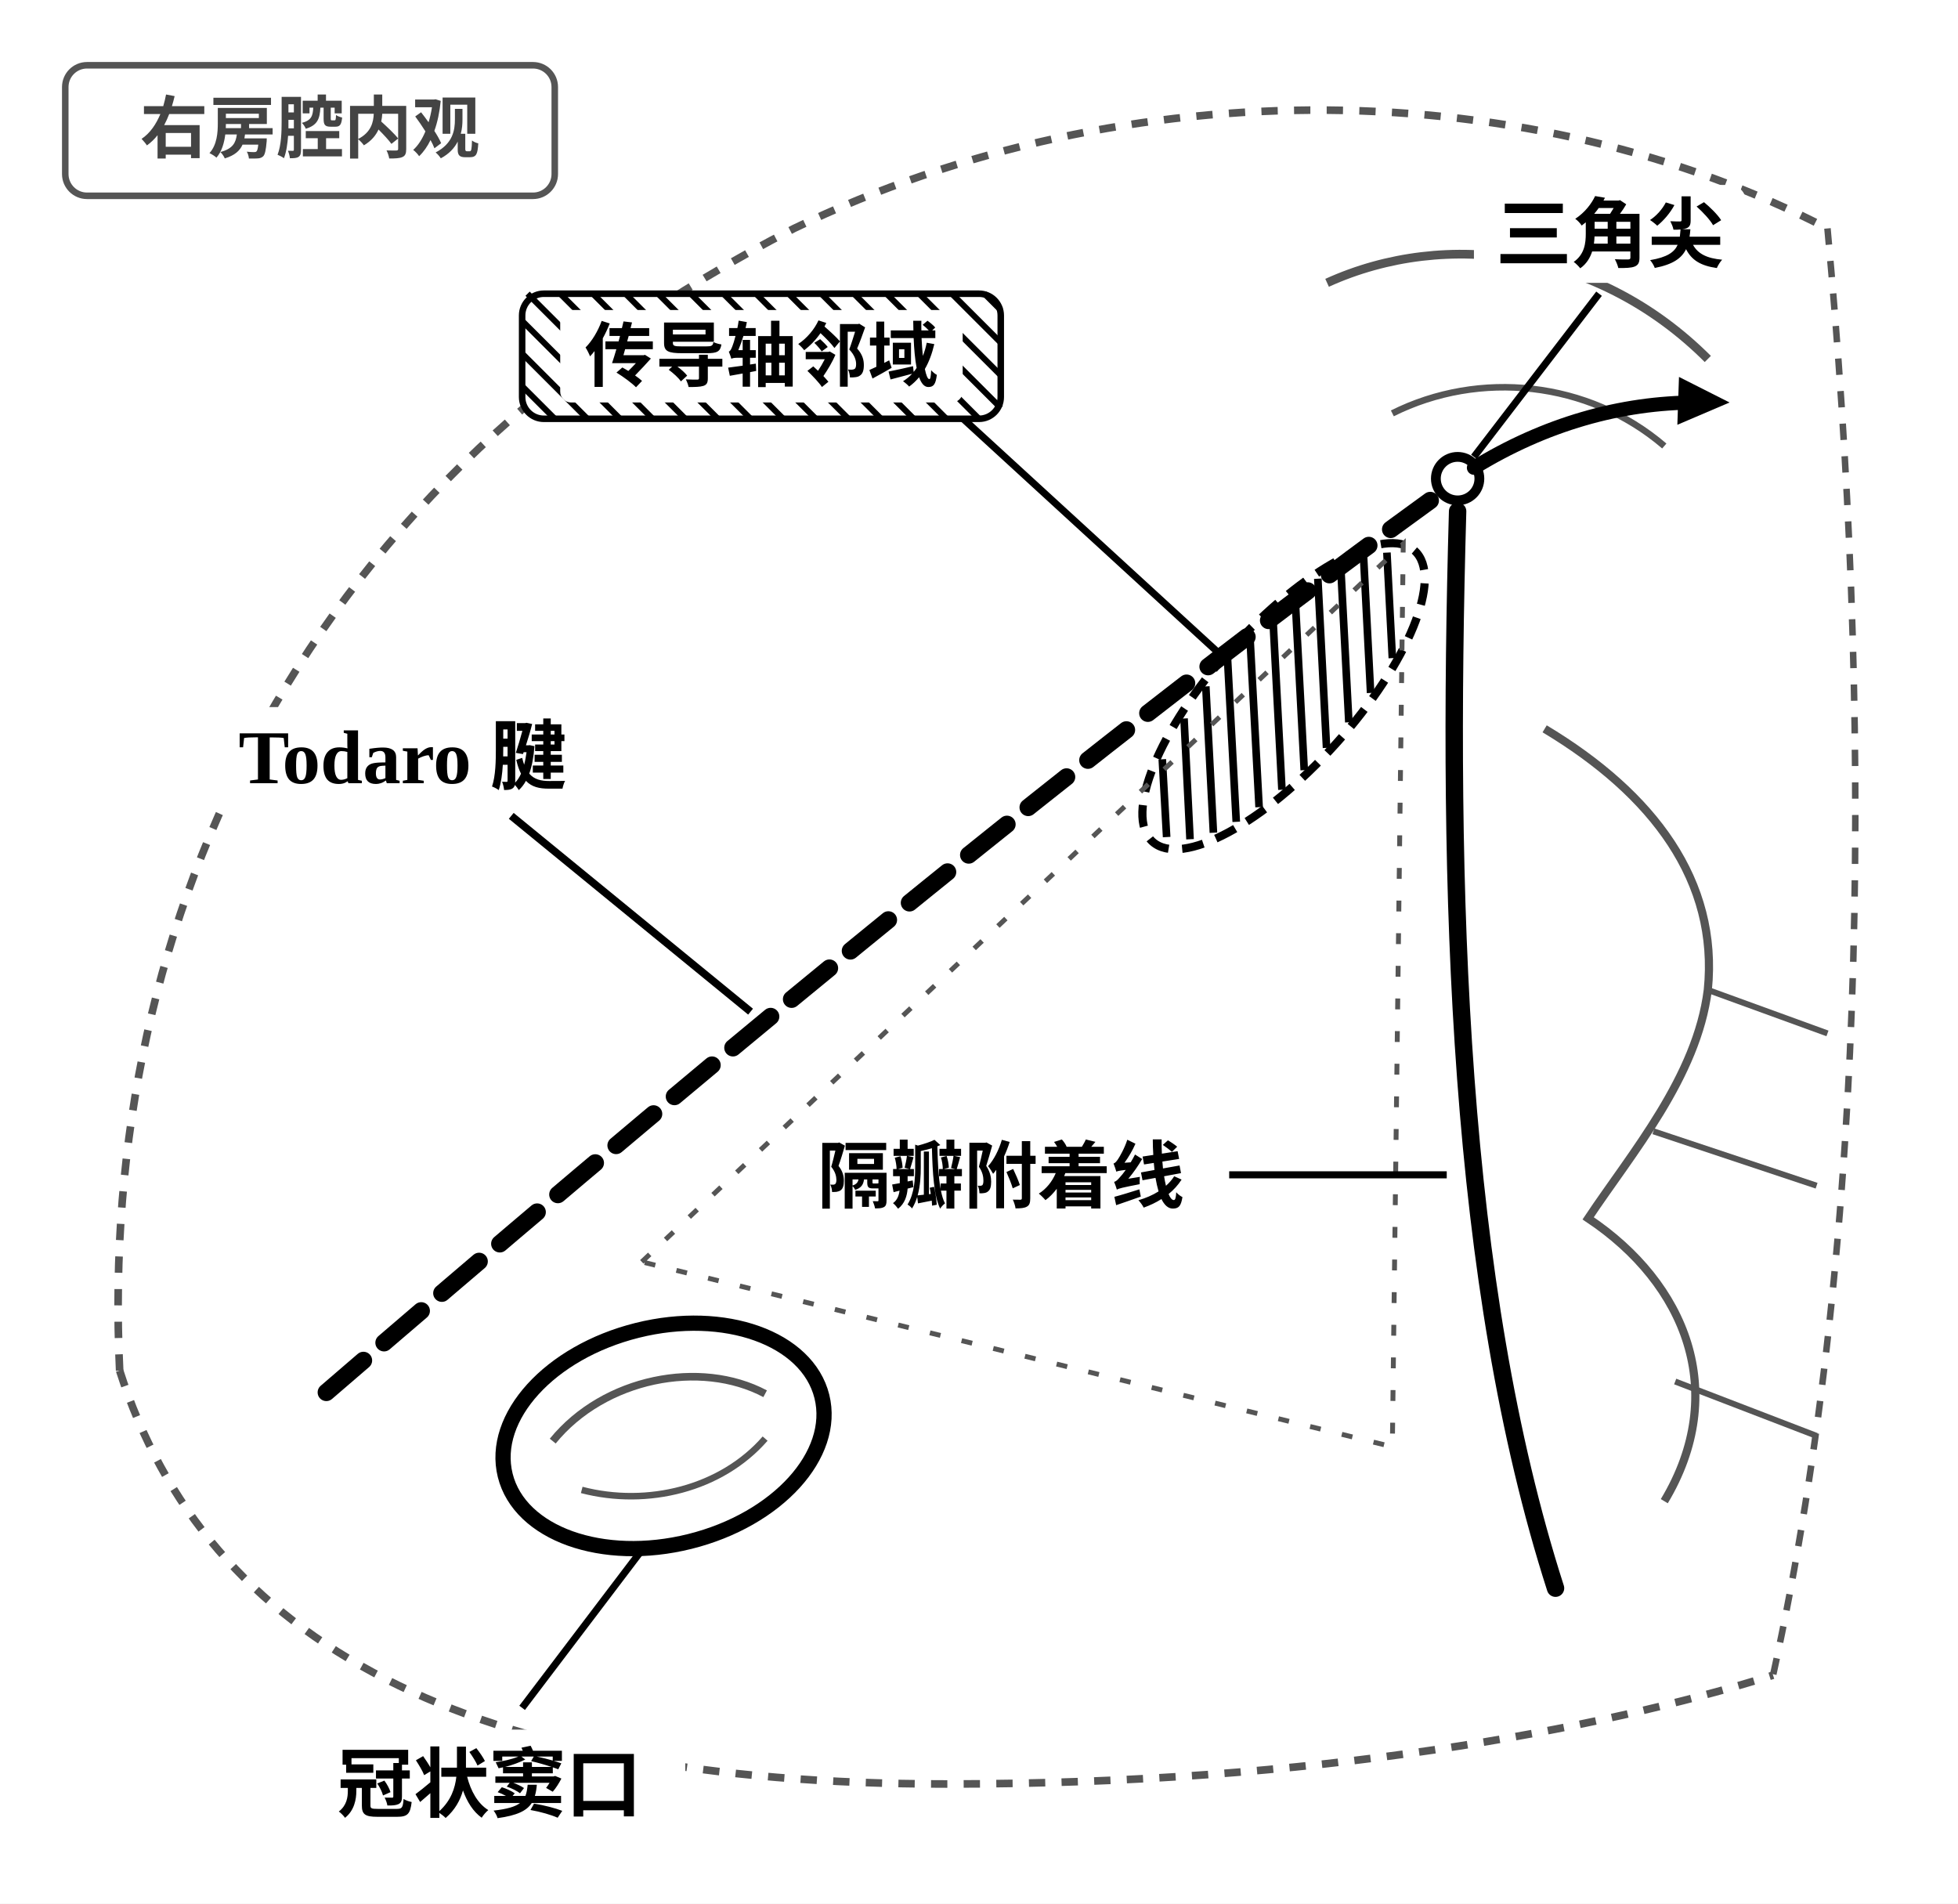
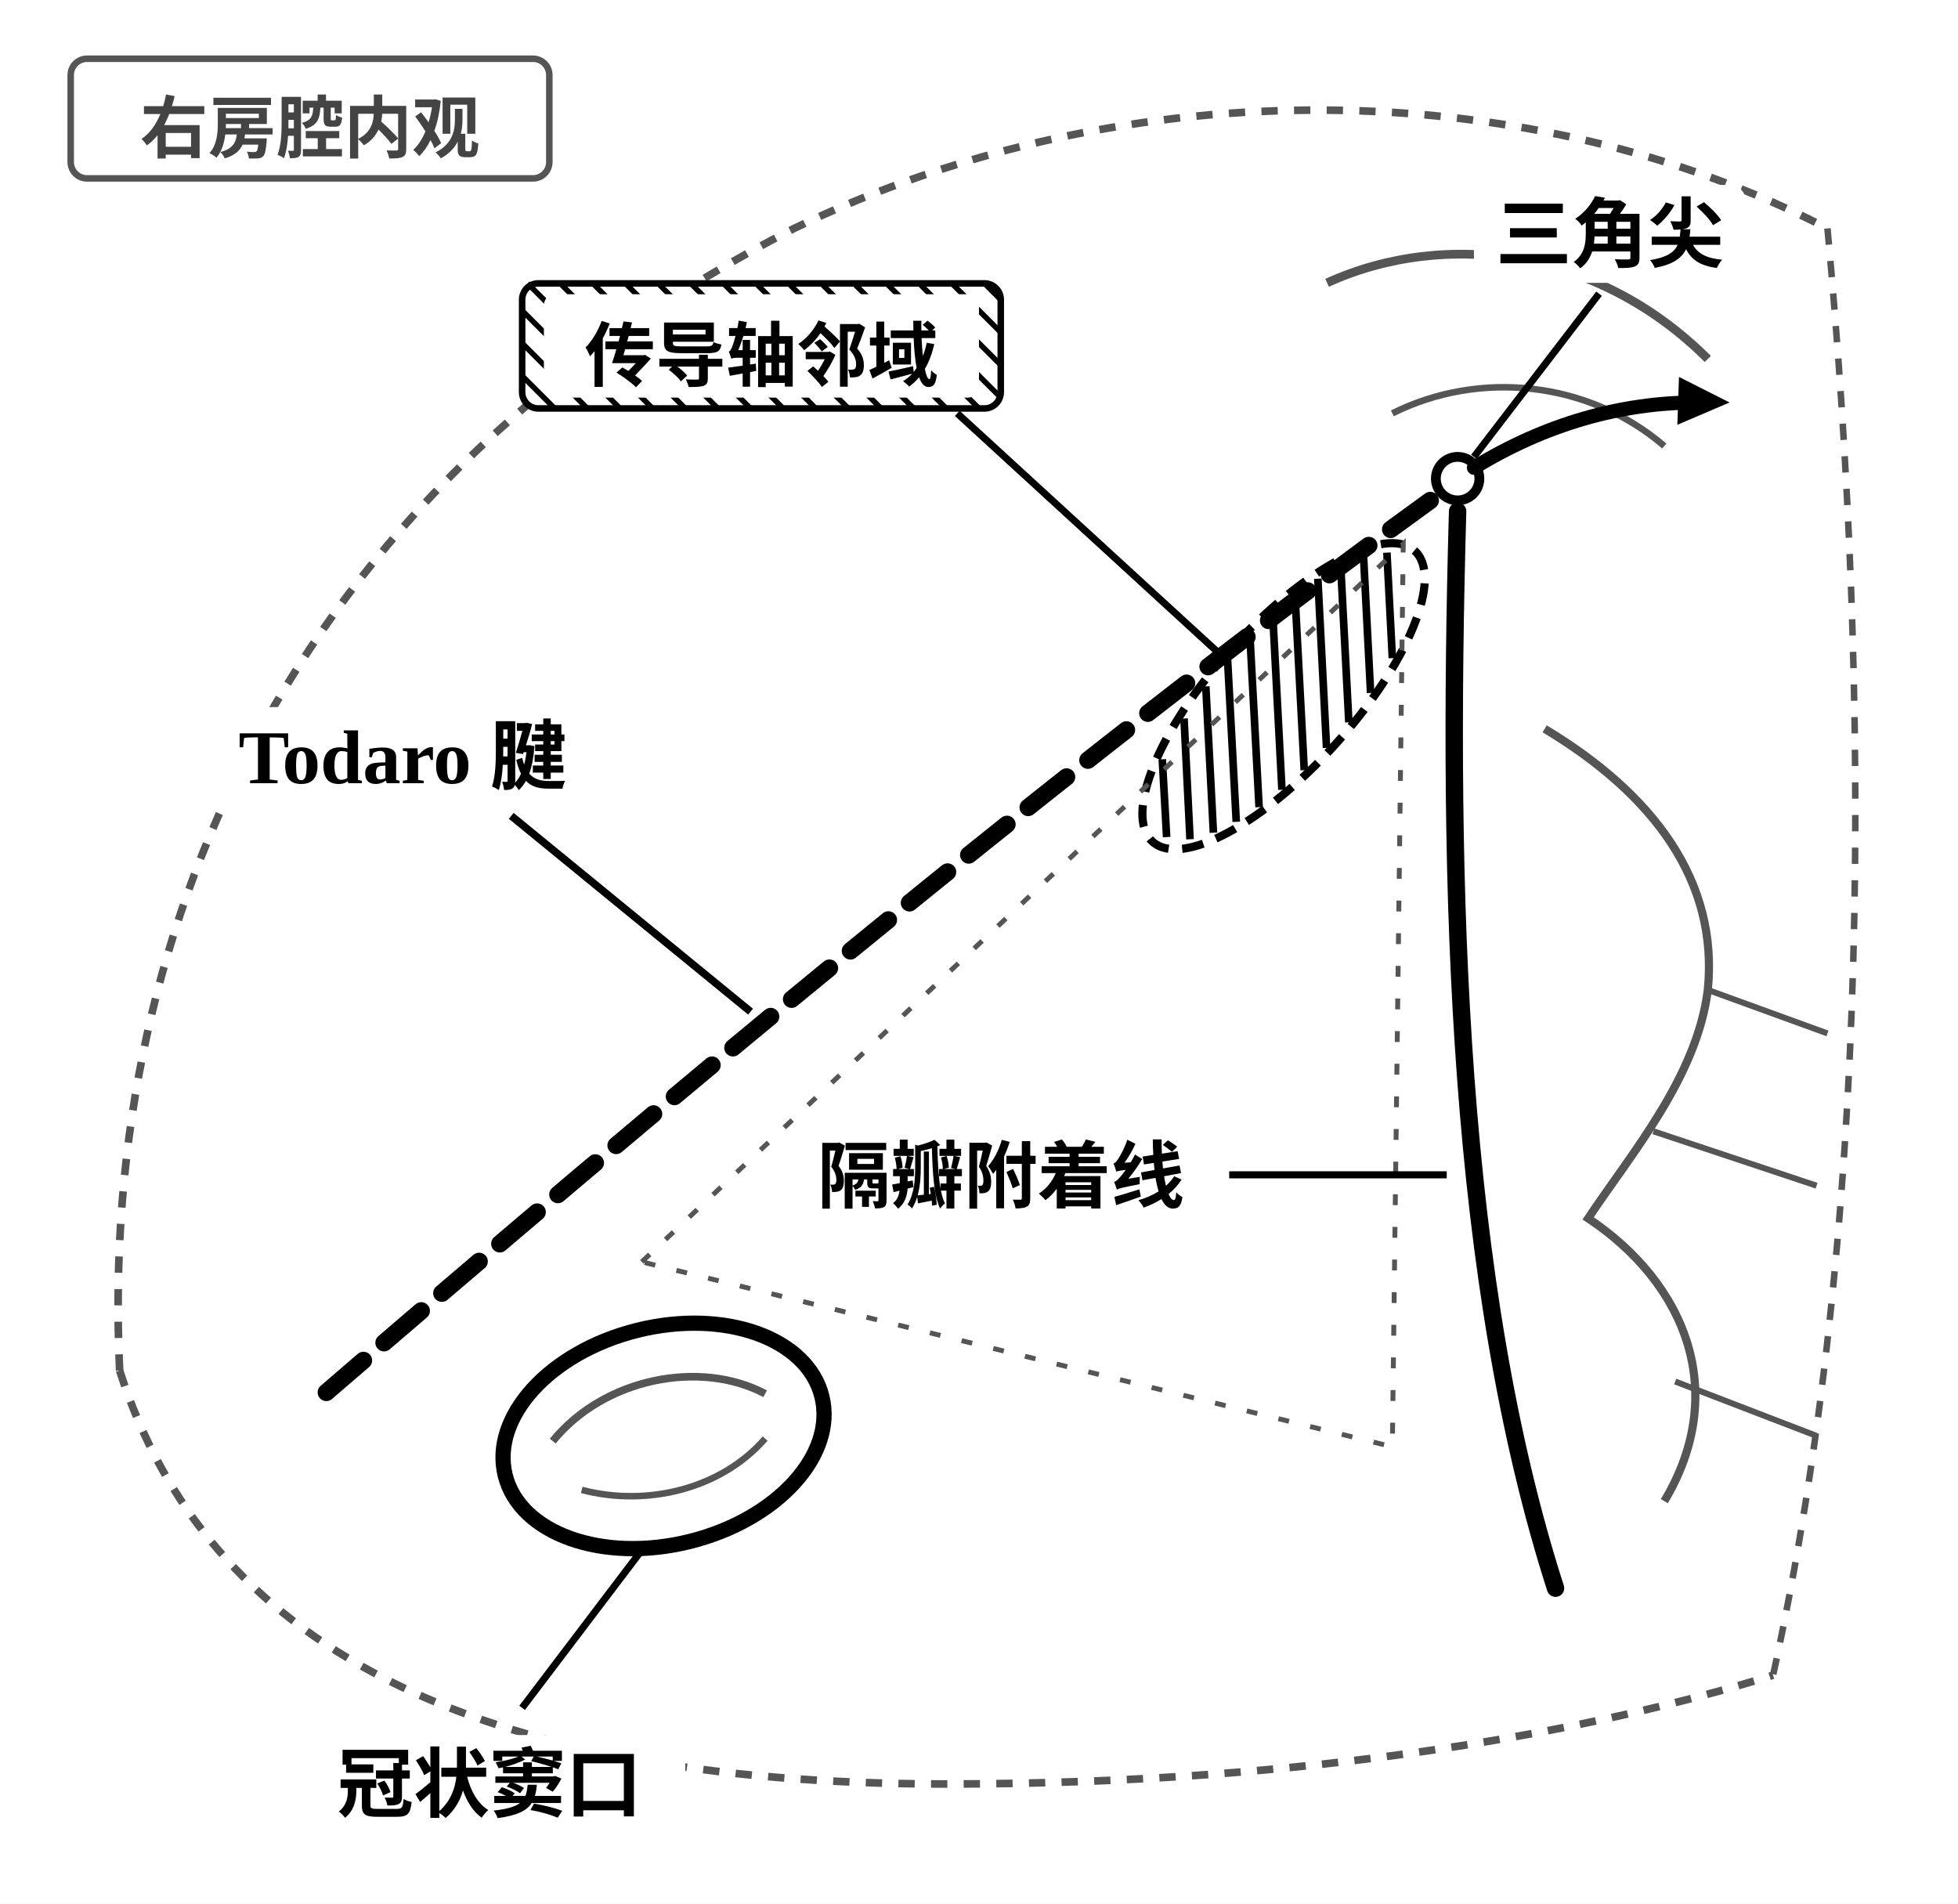
<svg xmlns="http://www.w3.org/2000/svg" class="ep-svg ep-svg--square" viewBox="0 0 360 350" role="img" aria-label="Koch三角右房腔内观解剖简笔画">
  <rect x="0" y="0" width="360" height="350" fill="#ffffff" />
  <path d="M 22 252 C 18 168, 56 88, 146 42 C 208 12, 282 14, 336 42" fill="none" class="ep-muted-stroke" stroke="#555555" stroke-width="1.4" stroke-dasharray="3,3" />
  <path d="M 336 42 C 344 128, 344 226, 326 308" fill="none" class="ep-muted-stroke" stroke="#555555" stroke-width="1.2" stroke-dasharray="3,3" />
  <path d="M 22 252 C 38 302, 86 328, 174 328 C 242 328, 294 318, 326 308" fill="none" class="ep-muted-stroke" stroke="#555555" stroke-width="1.4" stroke-dasharray="3,3" />
  <path d="M 244 52 C 266 42, 294 46, 314 66" fill="none" class="ep-muted-stroke" stroke="#555555" stroke-width="1.6" />
  <path d="M 256 76 C 272 68, 292 70, 306 82" fill="none" class="ep-muted-stroke" stroke="#555555" stroke-width="1.2" />
  <ellipse cx="236" cy="128" rx="36" ry="13" transform="rotate(-48 236 128)" fill="#ffffff" class="ep-hl-area ep-ink-stroke" stroke="#000000" stroke-width="1.5" stroke-dasharray="4,2.5" />
  <g class="ep-hatch-group">
    <line x1="214.5" y1="153.9" x2="213.7" y2="139.6" class="ep-hatch-line" stroke="#000000" stroke-width="1.4" />
    <line x1="218.8" y1="154.3" x2="217.7" y2="132.1" class="ep-hatch-line" stroke="#000000" stroke-width="1.4" />
    <line x1="223.1" y1="153.1" x2="221.7" y2="126.2" class="ep-hatch-line" stroke="#000000" stroke-width="1.4" />
    <line x1="227.3" y1="151.1" x2="225.7" y2="121.2" class="ep-hatch-line" stroke="#000000" stroke-width="1.4" />
    <line x1="231.5" y1="148.4" x2="229.8" y2="116.7" class="ep-hatch-line" stroke="#000000" stroke-width="1.4" />
    <line x1="235.7" y1="145.2" x2="234.0" y2="112.8" class="ep-hatch-line" stroke="#000000" stroke-width="1.4" />
    <line x1="239.8" y1="141.6" x2="238.1" y2="109.4" class="ep-hatch-line" stroke="#000000" stroke-width="1.4" />
    <line x1="243.9" y1="137.5" x2="242.3" y2="106.4" class="ep-hatch-line" stroke="#000000" stroke-width="1.4" />
    <line x1="248.0" y1="132.8" x2="246.5" y2="104.0" class="ep-hatch-line" stroke="#000000" stroke-width="1.4" />
    <line x1="252.0" y1="127.4" x2="250.7" y2="102.2" class="ep-hatch-line" stroke="#000000" stroke-width="1.4" />
    <line x1="256.0" y1="121.0" x2="255.0" y2="101.6" class="ep-hatch-line" stroke="#000000" stroke-width="1.4" />
  </g>
  <circle cx="268" cy="88" r="4" fill="#ffffff" class="ep-paper-fill ep-ink-stroke" stroke="#000000" stroke-width="1.8" />
  <path d="M 271 86 C 284 78, 298 74, 312 74" fill="none" class="ep-ink-stroke" stroke="#000000" stroke-width="2.6" stroke-linecap="round" />
  <polygon points="318.0,74.0 308.4,78.1 308.7,69.3" class="ep-ink-fill" fill="#000000" />
  <path d="M 118 232 L 258 100 L 256 266 Z" fill="none" class="ep-muted-stroke" stroke="#555555" stroke-width="0.9" stroke-dasharray="2,4" />
  <path d="M 284 134 C 304 146, 316 162, 314 182 C 312 198, 300 212, 292 224 C 310 236, 318 256, 306 276" fill="none" class="ep-muted-stroke" stroke="#555555" stroke-width="1.5" />
  <path d="M 314 182 L 336 190 M 304 208 L 334 218 M 308 254 L 334 264" fill="none" class="ep-muted-stroke" stroke="#555555" stroke-width="1.1" />
  <path d="M 286 292 C 268 236, 266 164, 268 94" fill="none" class="ep-ink-stroke" stroke="#000000" stroke-width="3.2" stroke-linecap="round" />
  <path d="M 60 256 C 118 206, 194 142, 263 92" fill="none" class="ep-accent-stroke" stroke="#000000" stroke-width="3.2" stroke-dasharray="9,5" stroke-linecap="round" />
  <g transform="translate(122, 264) rotate(-14)">
    <ellipse cx="0" cy="0" rx="30" ry="20" fill="#ffffff" class="ep-ink-stroke" stroke="#000000" stroke-width="2.8" />
    <path d="M -20 -4 C -8 -13, 10 -12, 20 -3" fill="none" class="ep-muted-stroke" stroke="#555555" stroke-width="1.4" />
    <path d="M -17 6 C -6 12, 8 12, 18 5" fill="none" class="ep-muted-stroke" stroke="#555555" stroke-width="1.2" />
  </g>
-   <rect x="12" y="12" width="90" height="24" rx="4" fill="#ffffff" class="ep-muted-stroke" stroke="#555555" stroke-width="1.2" />
-   <text x="57" y="28" fill="#444444" class="ep-svg-label ep-muted-fill" style="font-size:12.5px;font-weight:700;text-anchor:middle;">右房腔内观</text>
+   <rect x="13.0" y="10.8" width="88.0" height="22.0" rx="3" fill="#ffffff" class="ep-muted-stroke" stroke="#555555" stroke-width="1.2" />
+   <text x="57.0" y="28.0" fill="#444444" class="ep-svg-label ep-muted-fill" style="font-size:12.5px;font-weight:700;text-anchor:middle;">右房腔内观</text>
  <line x1="271" y1="84" x2="294" y2="54" class="ep-ink-stroke" stroke="#000000" stroke-width="1.3" />
-   <rect x="271" y="34" width="50" height="18" rx="3" fill="#ffffff" />
-   <text x="296" y="48" fill="#000000" class="ep-svg-label ep-ink-fill" style="font-size:14px;font-weight:700;text-anchor:middle;">三角尖</text>
+   <rect x="271.0" y="34.0" width="50.0" height="18.0" rx="3" fill="#ffffff" />
+   <text x="296.0" y="48.0" fill="#000000" class="ep-svg-label ep-ink-fill" style="font-size:14px;font-weight:700;text-anchor:middle;">三角尖</text>
  <line x1="224" y1="120" x2="176" y2="76" class="ep-ink-stroke" stroke="#000000" stroke-width="1.3" />
-   <rect x="96" y="54" width="88" height="23" rx="4" fill="#ffffff" class="ep-hl-area ep-ink-stroke" stroke="#000000" stroke-width="1.2" />
+   <rect x="96.0" y="52.1" width="88.0" height="23.0" rx="3" fill="#ffffff" class="ep-hl-area ep-ink-stroke" stroke="#000000" stroke-width="1.2" />
  <g class="ep-hatch-group">
-     <line x1="184.0" y1="57.0" x2="181.0" y2="54.0" class="ep-hatch-line" stroke="#000000" stroke-width="1.1" />
-     <line x1="184.0" y1="63.0" x2="175.0" y2="54.0" class="ep-hatch-line" stroke="#000000" stroke-width="1.1" />
-     <line x1="184.0" y1="69.0" x2="169.0" y2="54.0" class="ep-hatch-line" stroke="#000000" stroke-width="1.1" />
-     <line x1="184.0" y1="75.0" x2="163.0" y2="54.0" class="ep-hatch-line" stroke="#000000" stroke-width="1.1" />
-     <line x1="157.0" y1="54.0" x2="180.0" y2="77.0" class="ep-hatch-line" stroke="#000000" stroke-width="1.1" />
-     <line x1="151.0" y1="54.0" x2="174.0" y2="77.0" class="ep-hatch-line" stroke="#000000" stroke-width="1.1" />
-     <line x1="145.0" y1="54.0" x2="168.0" y2="77.0" class="ep-hatch-line" stroke="#000000" stroke-width="1.1" />
-     <line x1="139.0" y1="54.0" x2="162.0" y2="77.0" class="ep-hatch-line" stroke="#000000" stroke-width="1.1" />
-     <line x1="133.0" y1="54.0" x2="156.0" y2="77.0" class="ep-hatch-line" stroke="#000000" stroke-width="1.1" />
-     <line x1="127.0" y1="54.0" x2="150.0" y2="77.0" class="ep-hatch-line" stroke="#000000" stroke-width="1.1" />
-     <line x1="121.0" y1="54.0" x2="144.0" y2="77.0" class="ep-hatch-line" stroke="#000000" stroke-width="1.1" />
-     <line x1="115.0" y1="54.0" x2="138.0" y2="77.0" class="ep-hatch-line" stroke="#000000" stroke-width="1.1" />
-     <line x1="109.0" y1="54.0" x2="132.0" y2="77.0" class="ep-hatch-line" stroke="#000000" stroke-width="1.1" />
-     <line x1="103.0" y1="54.0" x2="126.0" y2="77.0" class="ep-hatch-line" stroke="#000000" stroke-width="1.1" />
-     <line x1="97.0" y1="54.0" x2="120.0" y2="77.0" class="ep-hatch-line" stroke="#000000" stroke-width="1.1" />
-     <line x1="96.0" y1="59.0" x2="114.0" y2="77.0" class="ep-hatch-line" stroke="#000000" stroke-width="1.1" />
-     <line x1="96.0" y1="65.0" x2="108.0" y2="77.0" class="ep-hatch-line" stroke="#000000" stroke-width="1.1" />
-     <line x1="96.0" y1="71.0" x2="102.0" y2="77.0" class="ep-hatch-line" stroke="#000000" stroke-width="1.1" />
+     <line x1="184.0" y1="55.1" x2="181.0" y2="52.1" class="ep-hatch-line" stroke="#000000" stroke-width="1.0" />
+     <line x1="184.0" y1="61.1" x2="175.0" y2="52.1" class="ep-hatch-line" stroke="#000000" stroke-width="1.0" />
+     <line x1="184.0" y1="67.1" x2="169.0" y2="52.1" class="ep-hatch-line" stroke="#000000" stroke-width="1.0" />
+     <line x1="184.0" y1="73.1" x2="163.0" y2="52.1" class="ep-hatch-line" stroke="#000000" stroke-width="1.0" />
+     <line x1="157.0" y1="52.1" x2="180.0" y2="75.1" class="ep-hatch-line" stroke="#000000" stroke-width="1.0" />
+     <line x1="151.0" y1="52.1" x2="174.0" y2="75.1" class="ep-hatch-line" stroke="#000000" stroke-width="1.0" />
+     <line x1="145.0" y1="52.1" x2="168.0" y2="75.1" class="ep-hatch-line" stroke="#000000" stroke-width="1.0" />
+     <line x1="139.0" y1="52.1" x2="162.0" y2="75.1" class="ep-hatch-line" stroke="#000000" stroke-width="1.0" />
+     <line x1="133.0" y1="52.1" x2="156.0" y2="75.1" class="ep-hatch-line" stroke="#000000" stroke-width="1.0" />
+     <line x1="127.0" y1="52.1" x2="150.0" y2="75.1" class="ep-hatch-line" stroke="#000000" stroke-width="1.0" />
+     <line x1="121.0" y1="52.1" x2="144.0" y2="75.1" class="ep-hatch-line" stroke="#000000" stroke-width="1.0" />
+     <line x1="115.0" y1="52.1" x2="138.0" y2="75.1" class="ep-hatch-line" stroke="#000000" stroke-width="1.0" />
+     <line x1="109.0" y1="52.1" x2="132.0" y2="75.1" class="ep-hatch-line" stroke="#000000" stroke-width="1.0" />
+     <line x1="103.0" y1="52.1" x2="126.0" y2="75.1" class="ep-hatch-line" stroke="#000000" stroke-width="1.0" />
+     <line x1="97.0" y1="52.1" x2="120.0" y2="75.1" class="ep-hatch-line" stroke="#000000" stroke-width="1.0" />
+     <line x1="96.0" y1="57.1" x2="114.0" y2="75.1" class="ep-hatch-line" stroke="#000000" stroke-width="1.0" />
+     <line x1="96.0" y1="63.1" x2="108.0" y2="75.1" class="ep-hatch-line" stroke="#000000" stroke-width="1.0" />
+     <line x1="96.0" y1="69.1" x2="102.0" y2="75.1" class="ep-hatch-line" stroke="#000000" stroke-width="1.0" />
  </g>
-   <rect x="103" y="57" width="74" height="17" rx="2" fill="#ffffff" class="ep-hl-label-bg" />
-   <text x="140" y="70" fill="#000000" class="ep-svg-label ep-ink-fill" style="font-size:13px;font-weight:700;text-anchor:middle;">传导轴邻域</text>
+   <rect x="100.0" y="54.1" width="80.0" height="19.0" rx="2" fill="#ffffff" class="ep-hl-label-bg" />
+   <text x="140.0" y="70.0" fill="#000000" class="ep-svg-label ep-ink-fill" style="font-size:13px;font-weight:700;text-anchor:middle;">传导轴邻域</text>
  <line x1="138" y1="186" x2="94" y2="150" class="ep-accent-stroke" stroke="#000000" stroke-width="1.4" />
-   <rect x="33" y="130" width="82" height="18" rx="3" fill="#ffffff" />
-   <text x="74" y="144" fill="#000000" class="ep-svg-label ep-accent-fill" style="font-size:14px;font-weight:700;text-anchor:middle;">Todaro 腱</text>
+   <rect x="33.0" y="130.0" width="82.0" height="18.0" rx="3" fill="#ffffff" />
+   <text x="74.0" y="144.0" fill="#000000" class="ep-svg-label ep-accent-fill" style="font-size:14px;font-weight:700;text-anchor:middle;">Todaro 腱</text>
  <line x1="266" y1="216" x2="226" y2="216" class="ep-ink-stroke" stroke="#000000" stroke-width="1.3" />
-   <rect x="144" y="207" width="80" height="18" rx="3" fill="#ffffff" />
-   <text x="184" y="221" fill="#000000" class="ep-svg-label ep-ink-fill" style="font-size:13.5px;font-weight:700;text-anchor:middle;">隔瓣附着线</text>
+   <rect x="144.0" y="207.0" width="80.0" height="18.0" rx="3" fill="#ffffff" />
+   <text x="184.0" y="221.0" fill="#000000" class="ep-svg-label ep-ink-fill" style="font-size:13.5px;font-weight:700;text-anchor:middle;">隔瓣附着线</text>
  <line x1="118" y1="285" x2="96" y2="314" class="ep-ink-stroke" stroke="#000000" stroke-width="1.3" />
-   <rect x="54" y="318" width="72" height="18" rx="3" fill="#ffffff" />
-   <text x="90" y="333" fill="#000000" class="ep-svg-label ep-ink-fill" style="font-size:14px;font-weight:700;text-anchor:middle;">冠状窦口</text>
+   <rect x="54.0" y="319.0" width="72.0" height="18.0" rx="3" fill="#ffffff" />
+   <text x="90.0" y="333.0" fill="#000000" class="ep-svg-label ep-ink-fill" style="font-size:14px;font-weight:700;text-anchor:middle;">冠状窦口</text>
</svg>
